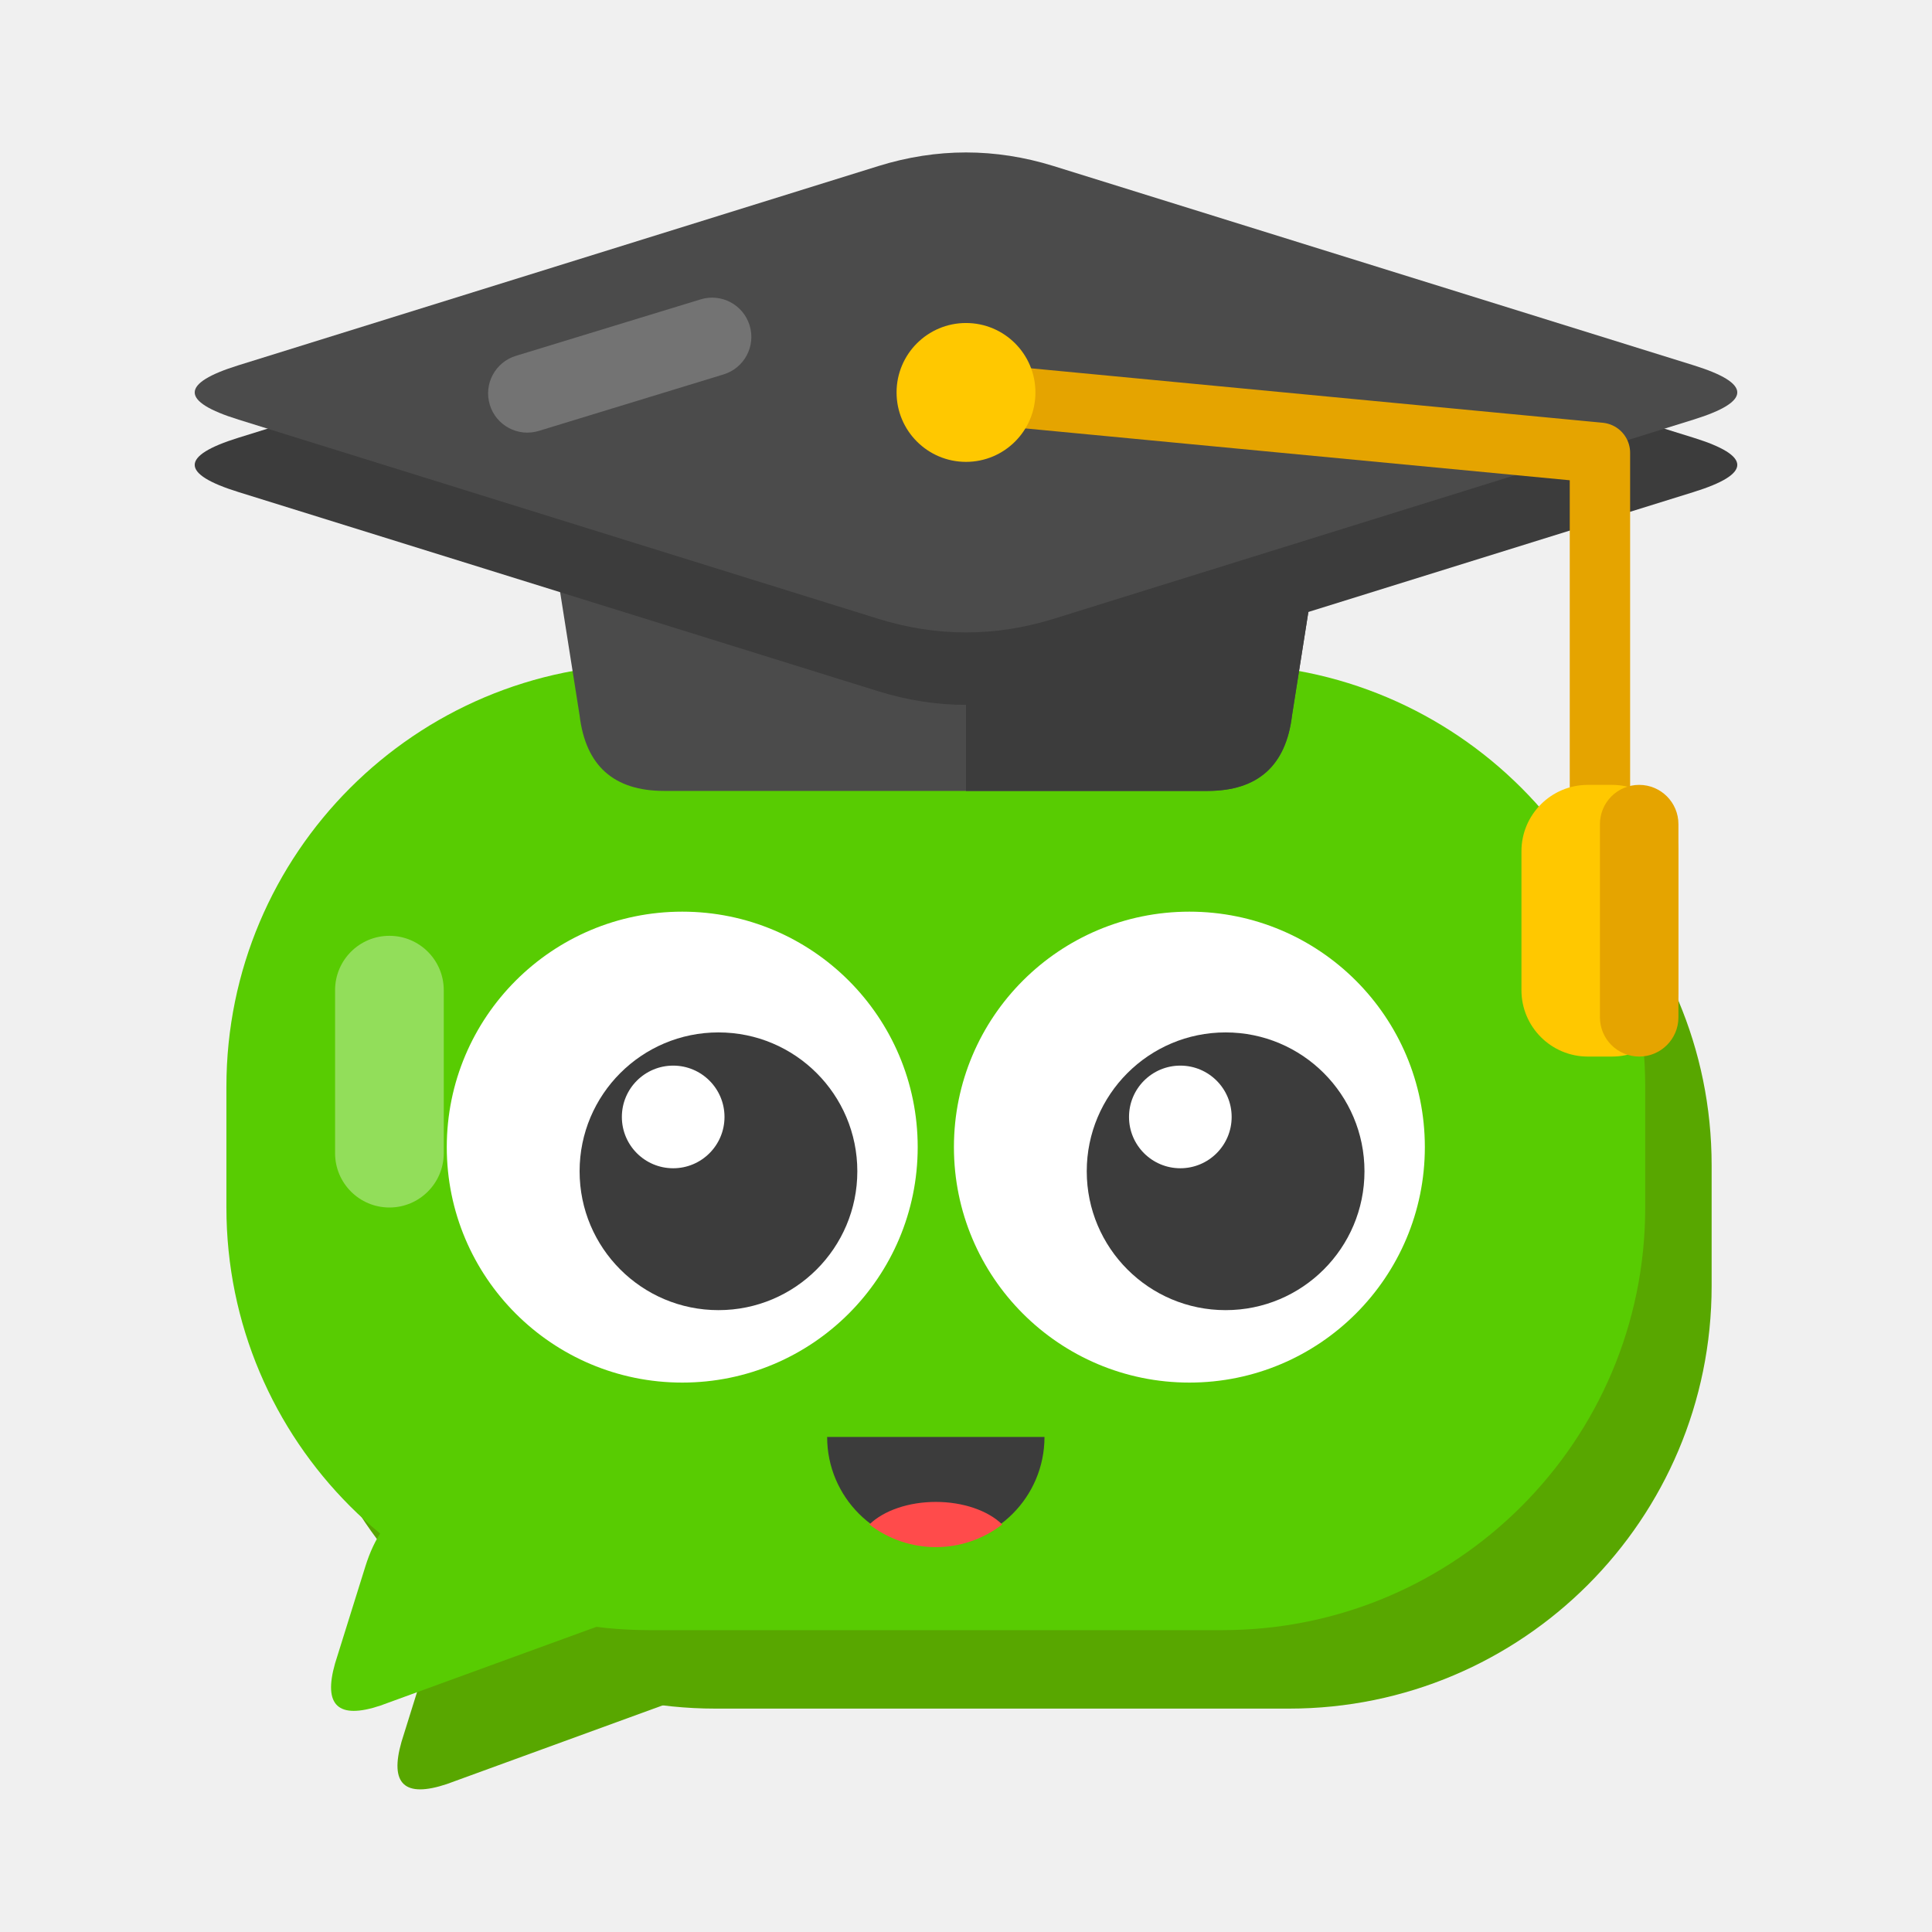
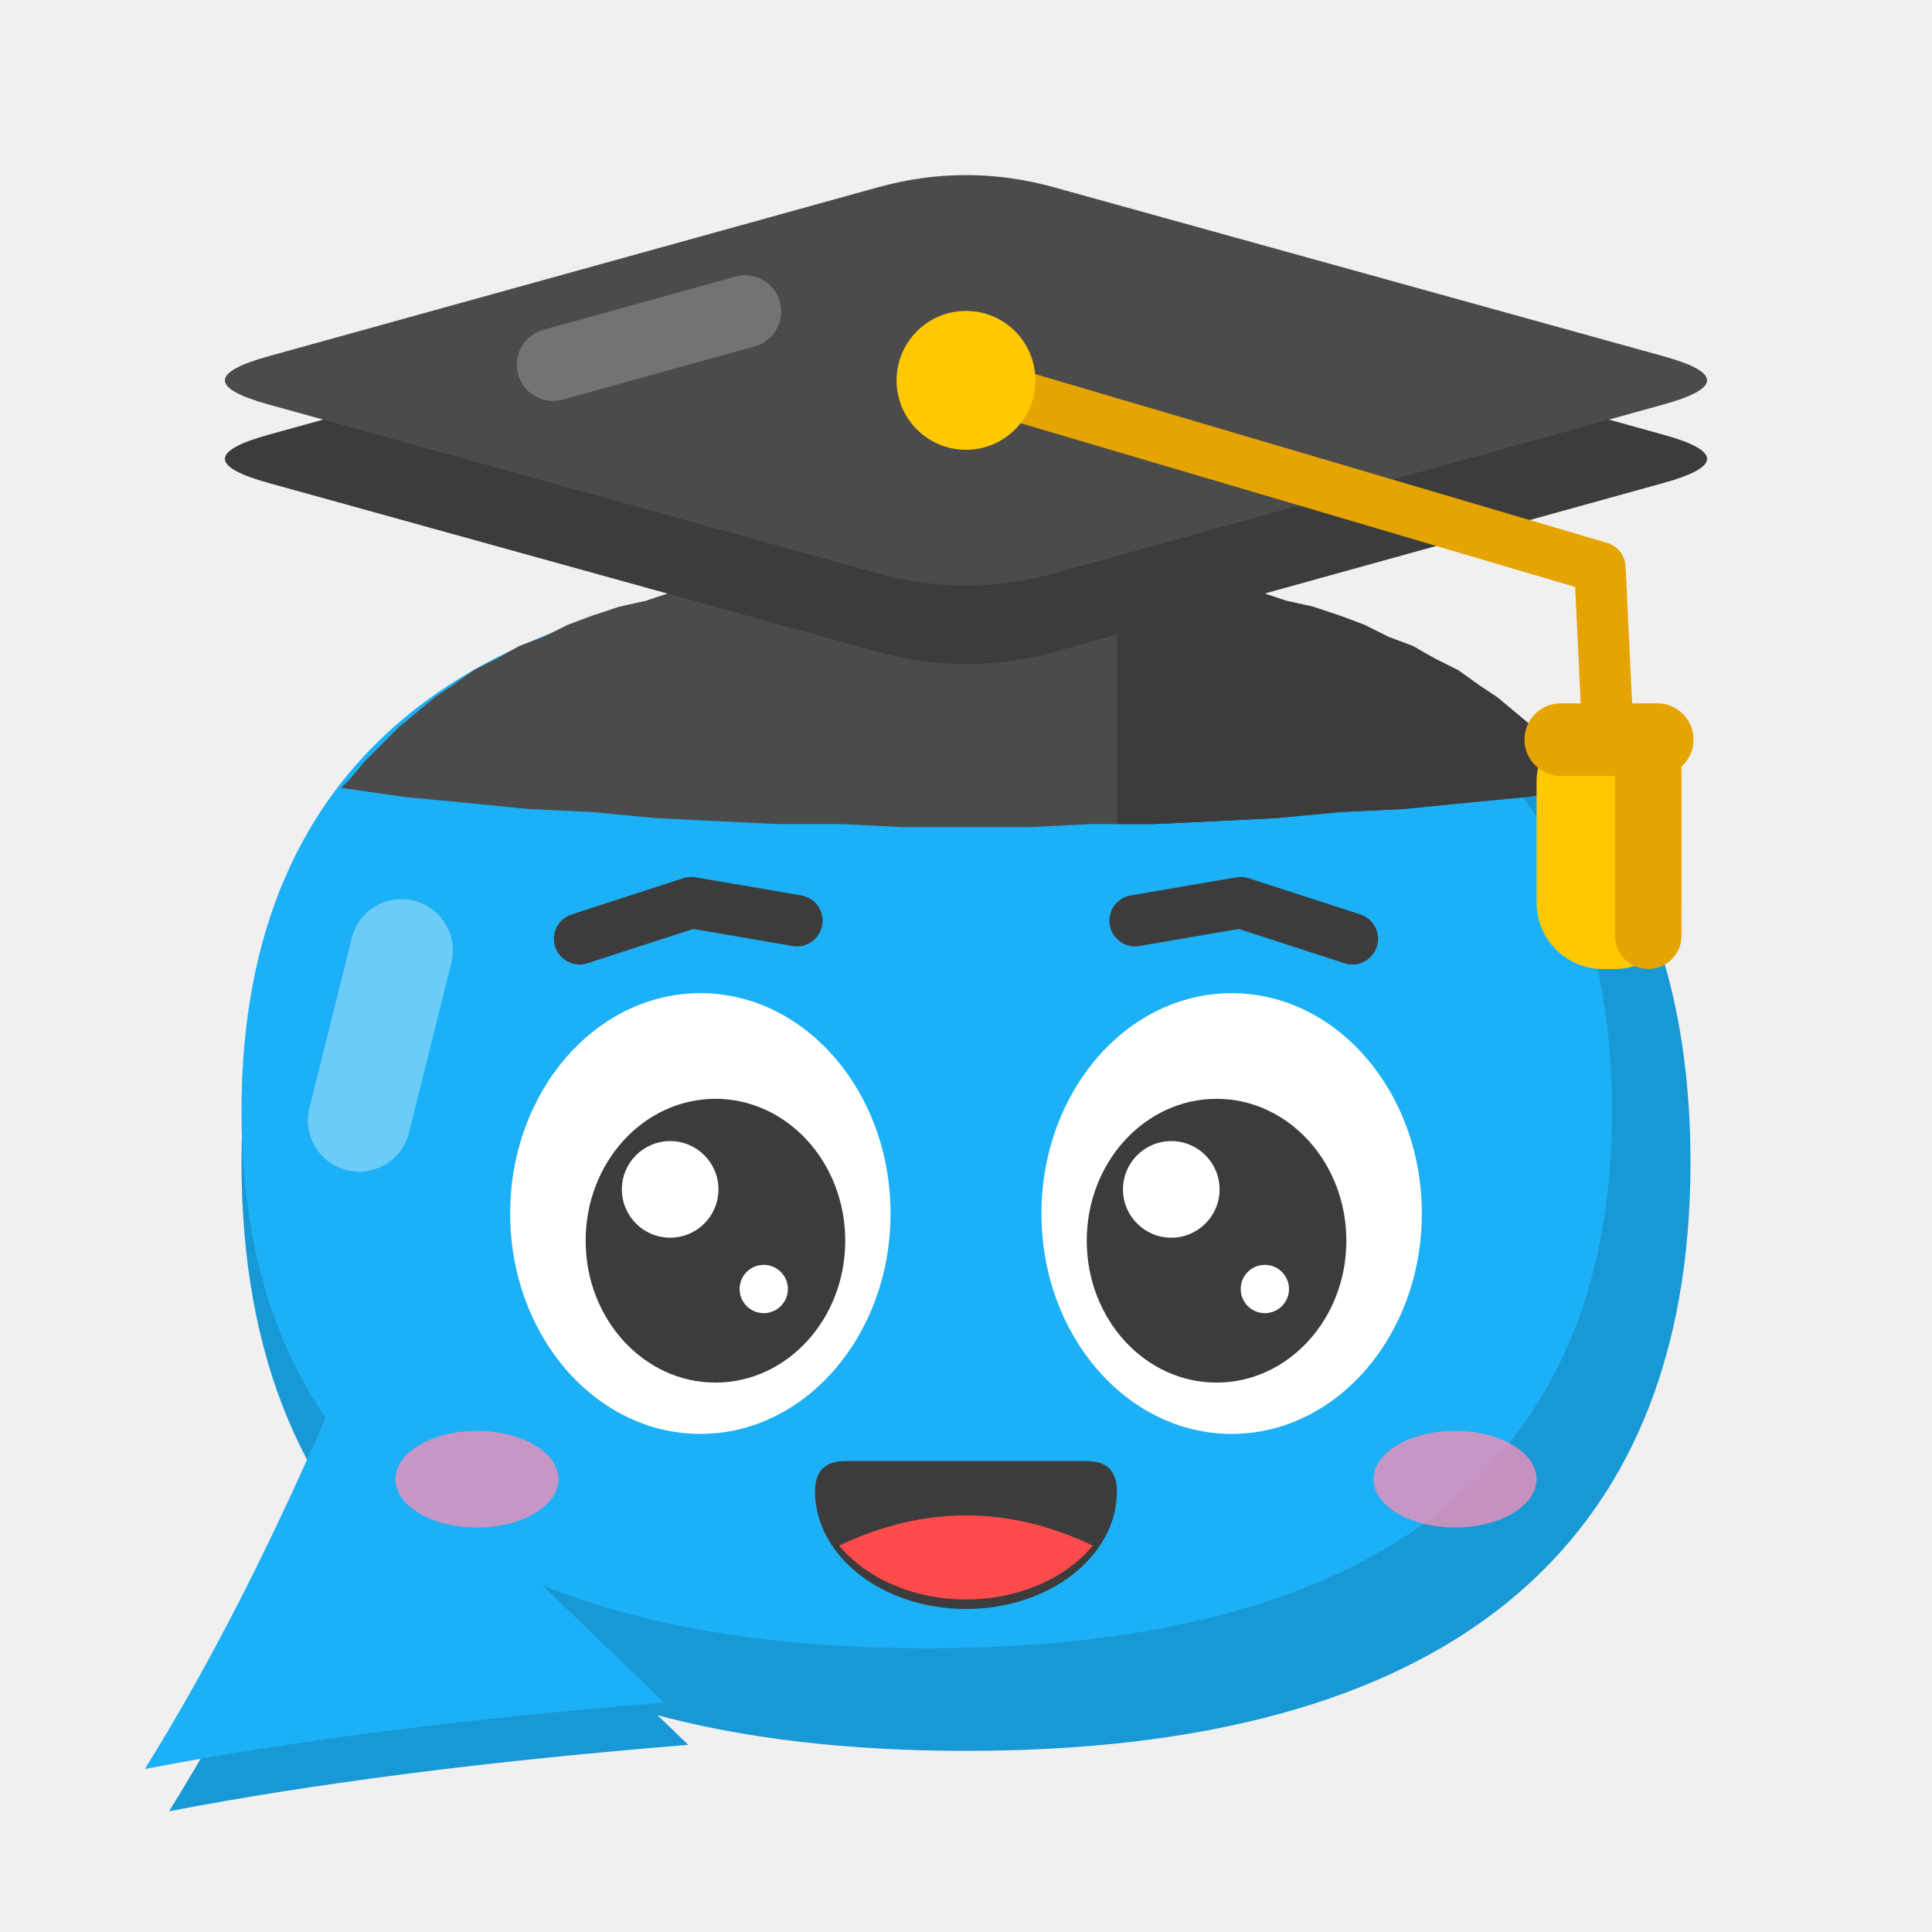
<svg xmlns="http://www.w3.org/2000/svg" viewBox="0 0 64 64" width="64" height="64">
-   <path d="M18.1 52.3Q15.2 51.6 14.3 54.5L13.3 57.7Q12.7 59.8 14.8 59.1L24.4 55.6Q27.2 54.6 24.3 53.9Z" fill="#58A700" />
-   <rect x="9.7" y="24.6" width="47" height="32" rx="14" fill="#58A700" />
-   <path d="M15.9 49.7Q13 49 12.1 51.9L11.1 55.1Q10.5 57.2 12.6 56.5L22.2 53Q25 52 22.1 51.3Z" fill="#58CC02" />
-   <rect x="7.5" y="22" width="47" height="32" rx="14" fill="#58CC02" />
-   <rect x="11.1" y="31" width="3.6" height="9" rx="1.8" fill="#FFFFFF" opacity=".35" />
-   <circle cx="22.6" cy="38" r="7.8" fill="#FFFFFF" />
-   <circle cx="23.8" cy="38.8" r="4.6" fill="#3C3C3C" />
-   <circle cx="22.3" cy="37" r="1.7" fill="#FFFFFF" />
-   <circle cx="39.4" cy="38" r="7.8" fill="#FFFFFF" />
-   <circle cx="40.6" cy="38.8" r="4.6" fill="#3C3C3C" />
-   <circle cx="39.1" cy="37" r="1.7" fill="#FFFFFF" />
-   <path d="M27.4 47.6H34.6A3.6 3.6 0 0 1 27.4 47.6Z" fill="#3C3C3C" />
-   <path d="M28.8 50.5A2.6 1.6 0 0 1 33.2 50.5A3.6 3.6 0 0 1 28.8 50.5Z" fill="#FF4B4B" />
-   <path d="M18.3 18Q18 15.5 20.5 15.5L41.5 15.5Q44 15.5 43.7 18L42.8 23.7Q42.5 26.2 40 26.2L22 26.2Q19.5 26.2 19.2 23.7Z" fill="#4B4B4B" />
-   <path d="M32 15.5L41.5 15.5Q44 15.5 43.7 18L42.8 23.7Q42.5 26.2 40 26.2L32 26.2Z" fill="#3C3C3C" />
-   <path d="M29.1 7.9Q32 7 34.9 7.9L56.1 14.5Q59 15.4 56.1 16.3L34.9 22.9Q32 23.8 29.1 22.9L7.9 16.3Q5 15.4 7.9 14.5Z" fill="#3C3C3C" />
-   <path d="M29.1 5.5Q32 4.6 34.9 5.5L56.1 12.1Q59 13 56.1 13.9L34.9 20.5Q32 21.4 29.1 20.5L7.9 13.9Q5 13 7.9 12.1Z" fill="#4B4B4B" />
-   <rect x="16" y="10.8" width="9" height="2.6" rx="1.3" fill="#FFFFFF" transform="rotate(-17 20.5 12)" opacity=".22" />
-   <path d="M32 13L53 15L53 27" fill="none" stroke="#E5A400" stroke-width="2" stroke-linecap="round" stroke-linejoin="round" />
-   <rect x="50.4" y="26" width="5.2" height="9" rx="2.2" fill="#FFC800" />
-   <rect x="53" y="26" width="2.6" height="9" rx="1.3" fill="#E5A400" />
-   <circle cx="32" cy="13" r="2.3" fill="#FFC800" />
+   <path d="M12 47.4Q8.9 54.7 5.6 60Q12.9 58.6 22.8 57.8Z" fill="#1899D6" />
+   <path d="M32 19C47.8 19 56 25.6 56 38.5C56 51.4 47.8 58 32 58C16.2 58 8 51.4 8 38.5C8 25.6 16.2 19 32 19Z" fill="#1899D6" />
+   <path d="M11.2 46Q8.1 53.3 4.8 58.6Q12.1 57.2 22 56.4Z" fill="#1CB0F6" />
+   <path d="M30.7 19C45.7 19 53.4 25.1 53.4 36.8C53.4 48.5 45.7 54.6 30.7 54.6C15.7 54.6 8 48.5 8 36.8C8 25.1 15.7 19 30.7 19Z" fill="#1CB0F6" />
+   <rect x="10.9" y="29.7" width="3.4" height="9.2" rx="1.7" fill="#FFFFFF" transform="rotate(14 12.6 34.3)" opacity=".35" />
+   <ellipse cx="23.2" cy="40.2" rx="6.3" ry="7.3" fill="#FFFFFF" />
+   <ellipse cx="23.7" cy="41.1" rx="4.3" ry="4.7" fill="#3C3C3C" />
+   <circle cx="22.2" cy="39.4" r="1.6" fill="#FFFFFF" />
+   <circle cx="25.3" cy="42.7" r="0.8" fill="#FFFFFF" />
+   <path d="M19.2 31.1L22.9 29.9L26.4 30.5" fill="none" stroke="#3C3C3C" stroke-width="1.7" stroke-linecap="round" stroke-linejoin="round" />
+   <ellipse cx="40.8" cy="40.2" rx="6.3" ry="7.3" fill="#FFFFFF" />
+   <ellipse cx="40.3" cy="41.1" rx="4.3" ry="4.7" fill="#3C3C3C" />
+   <circle cx="38.8" cy="39.4" r="1.6" fill="#FFFFFF" />
+   <circle cx="41.9" cy="42.7" r="0.8" fill="#FFFFFF" />
+   <path d="M37.6 30.5L41.1 29.9L44.8 31.1" fill="none" stroke="#3C3C3C" stroke-width="1.7" stroke-linecap="round" stroke-linejoin="round" />
+   <ellipse cx="15.8" cy="49" rx="2.7" ry="1.6" fill="#FF8FB5" opacity=".75" />
+   <ellipse cx="48.2" cy="49" rx="2.7" ry="1.6" fill="#FF8FB5" opacity=".75" />
+   <path d="M28 48.4H36Q37 48.4 37 49.4A5 3.9 0 0 1 27 49.4Q27 48.4 28 48.4Z" fill="#3C3C3C" />
+   <path d="M27.8 51.2Q32 49.2 36.2 51.2A5 3.9 0 0 1 27.8 51.2Z" fill="#FF4B4B" />
+   <path d="M11.3 26.1L11.6 25.8L12.1 25.2L12.6 24.7L13.2 24.1L13.8 23.6L14.4 23.1L15 22.7L15.7 22.2L16.5 21.8L17.2 21.4L18 21.1L18.8 20.7L19.6 20.4L20.5 20.1L21.4 19.9L22.3 19.6L23.3 19.4L24.3 19.2L25.3 19.1L26.3 18.9L27.4 18.8L28.5 18.7L29.6 18.7L30.8 18.6L32 18.6L33.2 18.6L34.4 18.7L35.5 18.7L36.6 18.8L37.7 18.9L38.7 19.1L39.7 19.2L40.7 19.4L41.7 19.6L42.6 19.9L43.5 20.1L44.4 20.4L45.2 20.7L46 21.1L46.8 21.4L47.5 21.8L48.3 22.2L49 22.7L49.6 23.1L50.2 23.6L50.8 24.1L51.4 24.7L51.9 25.2L52.4 25.8L52.7 26.1L50.6 26.4L48.5 26.6L46.5 26.8L44.4 26.9L42.3 27.1L40.3 27.2L38.2 27.3L36.1 27.3L34.1 27.4L32 27.4L29.9 27.4L27.9 27.3L25.8 27.3L23.7 27.2L21.7 27.1L19.6 26.9L17.5 26.8L15.5 26.6L13.4 26.4Z" fill="#4B4B4B" />
+   <path d="M37 18.8L37.7 18.9L38.7 19.1L39.7 19.2L40.7 19.4L41.7 19.6L42.6 19.9L43.5 20.1L44.4 20.4L45.2 20.7L46 21.1L46.8 21.4L47.5 21.8L48.3 22.2L49 22.7L49.6 23.1L50.2 23.6L50.8 24.1L51.4 24.7L51.9 25.2L52.4 25.8L52.7 26.1L50.6 26.4L48.5 26.6L46.5 26.8L44.4 26.9L42.3 27.1L40.3 27.2L38.2 27.3L37 27.3Z" fill="#3C3C3C" />
+   <path d="M8.9 16Q6 15.2 8.9 14.4L29.1 8.8Q32 8 34.9 8.8L55.1 14.4Q58 15.2 55.1 16L34.9 21.6Q32 22.4 29.1 21.6Z" fill="#3C3C3C" />
+   <path d="M8.9 13.4Q6 12.6 8.9 11.8L29.1 6.2Q32 5.4 34.9 6.2L55.1 11.8Q58 12.6 55.1 13.4L34.9 19Q32 19.8 29.1 19Z" fill="#4B4B4B" />
+   <rect x="17" y="10" width="9" height="2.4" rx="1.2" fill="#FFFFFF" transform="rotate(-15.5 21.5 11.2)" opacity=".22" />
+   <path d="M32 12.6L53 18.8L53.3 25.1" fill="none" stroke="#E5A400" stroke-width="1.7" stroke-linecap="round" stroke-linejoin="round" />
+   <rect x="50.9" y="23.7" width="4.8" height="8.4" rx="2.2" fill="#FFC800" />
+   <rect x="53.5" y="23.7" width="2.2" height="8.4" rx="1.1" fill="#E5A400" />
+   <rect x="50.5" y="23.3" width="5.6" height="2.4" rx="1.2" fill="#E5A400" />
+   <circle cx="32" cy="12.6" r="2.3" fill="#FFC800" />
</svg>
